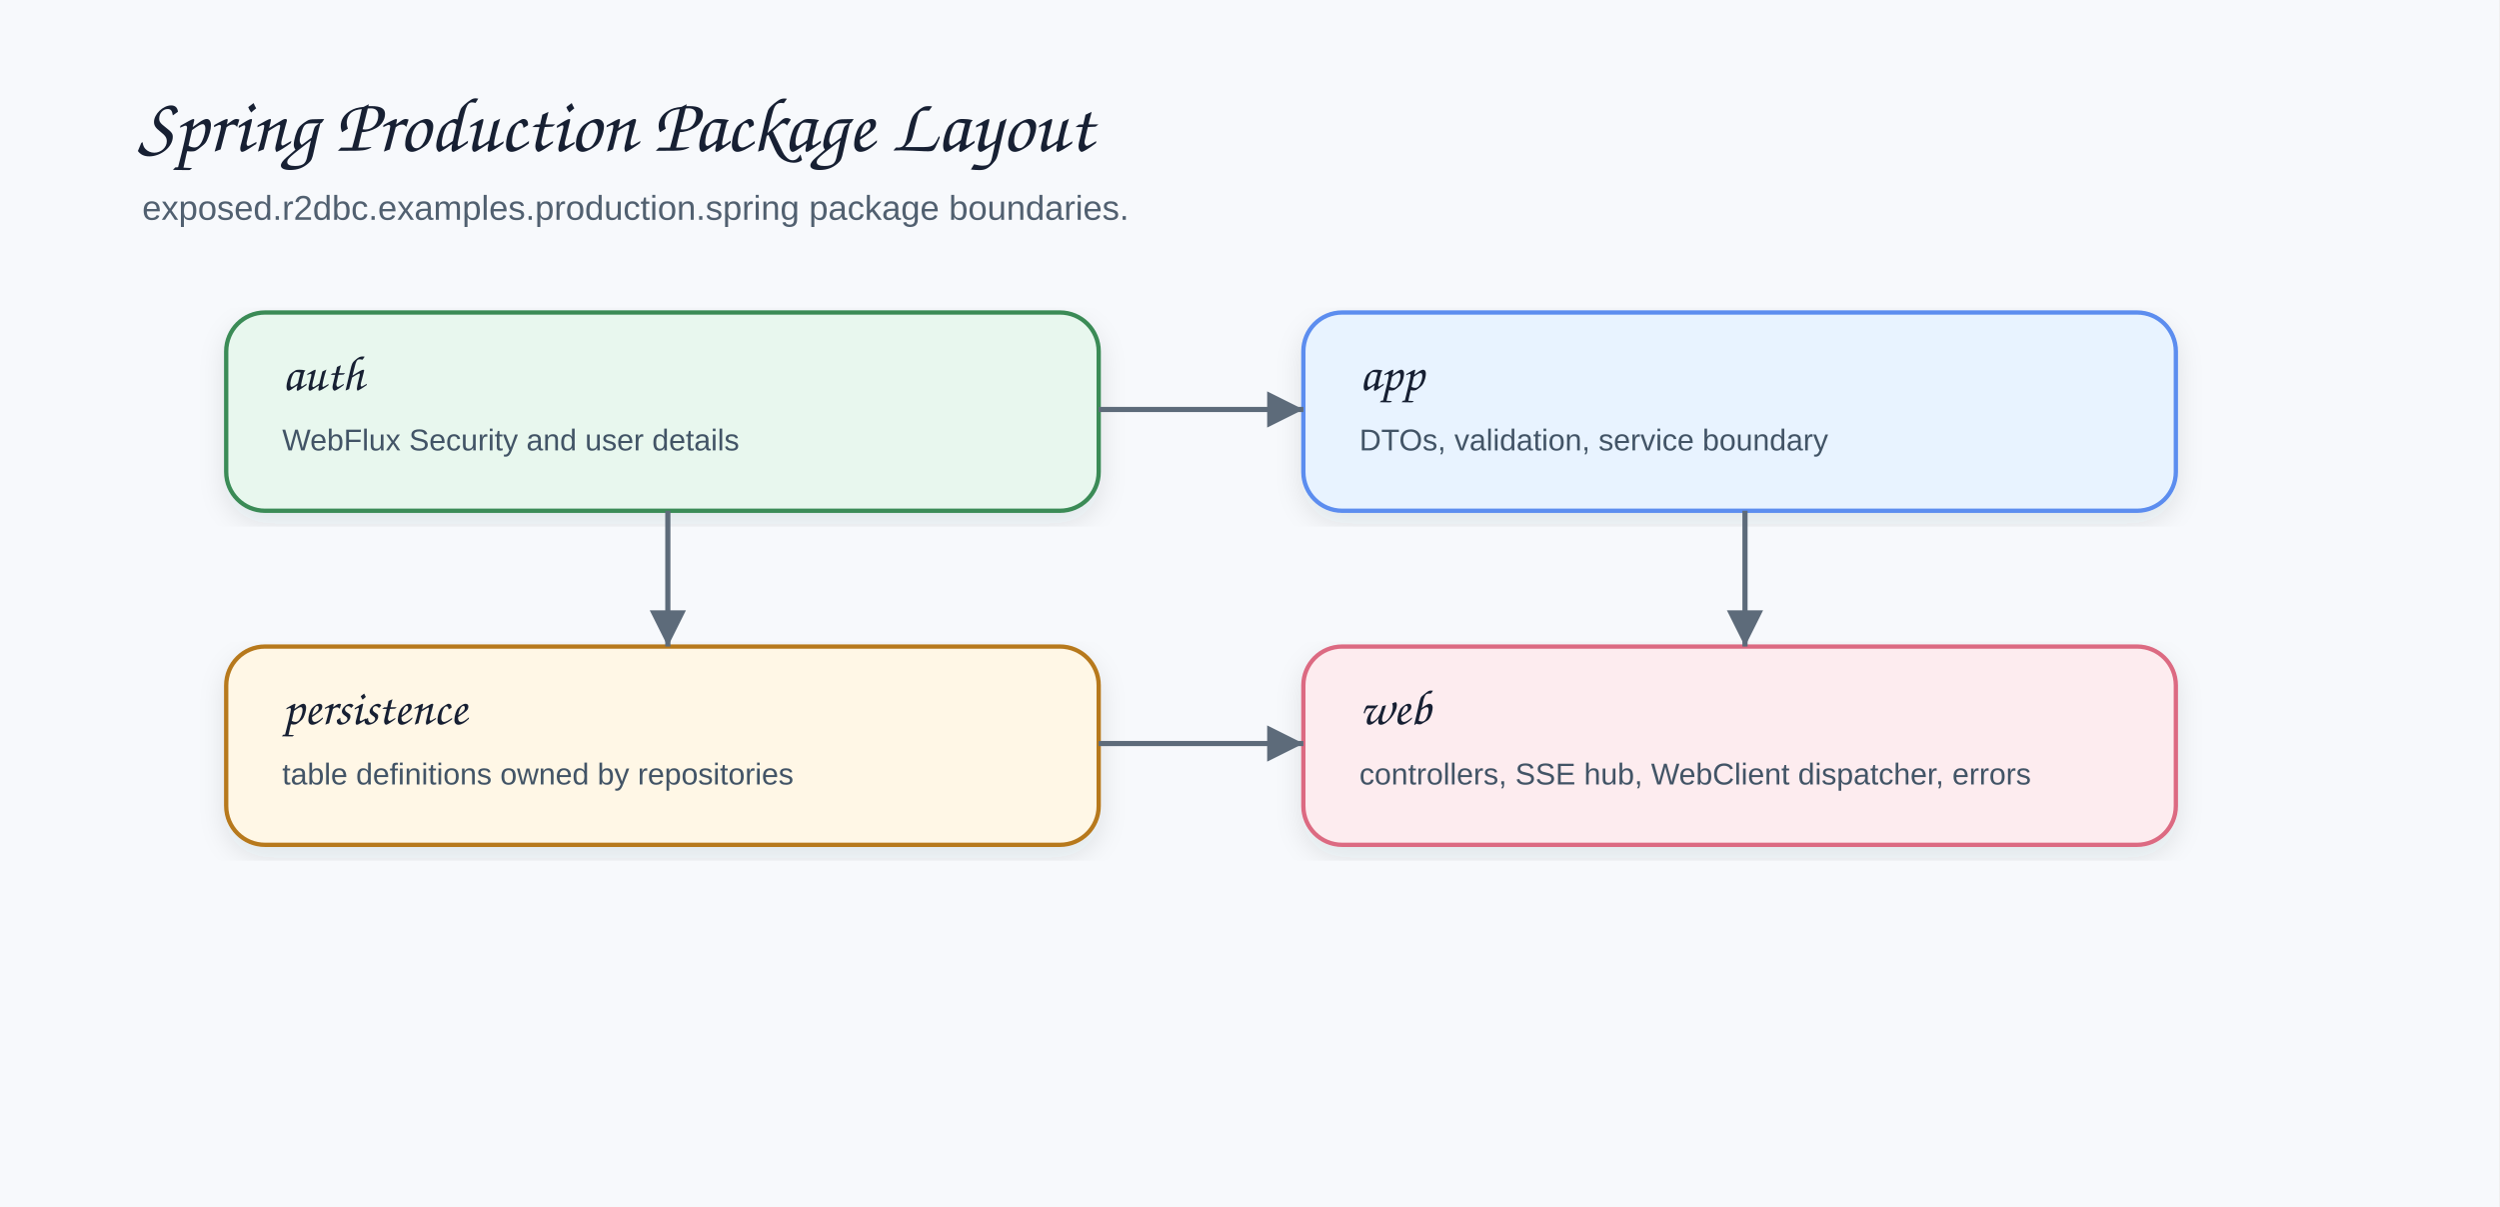
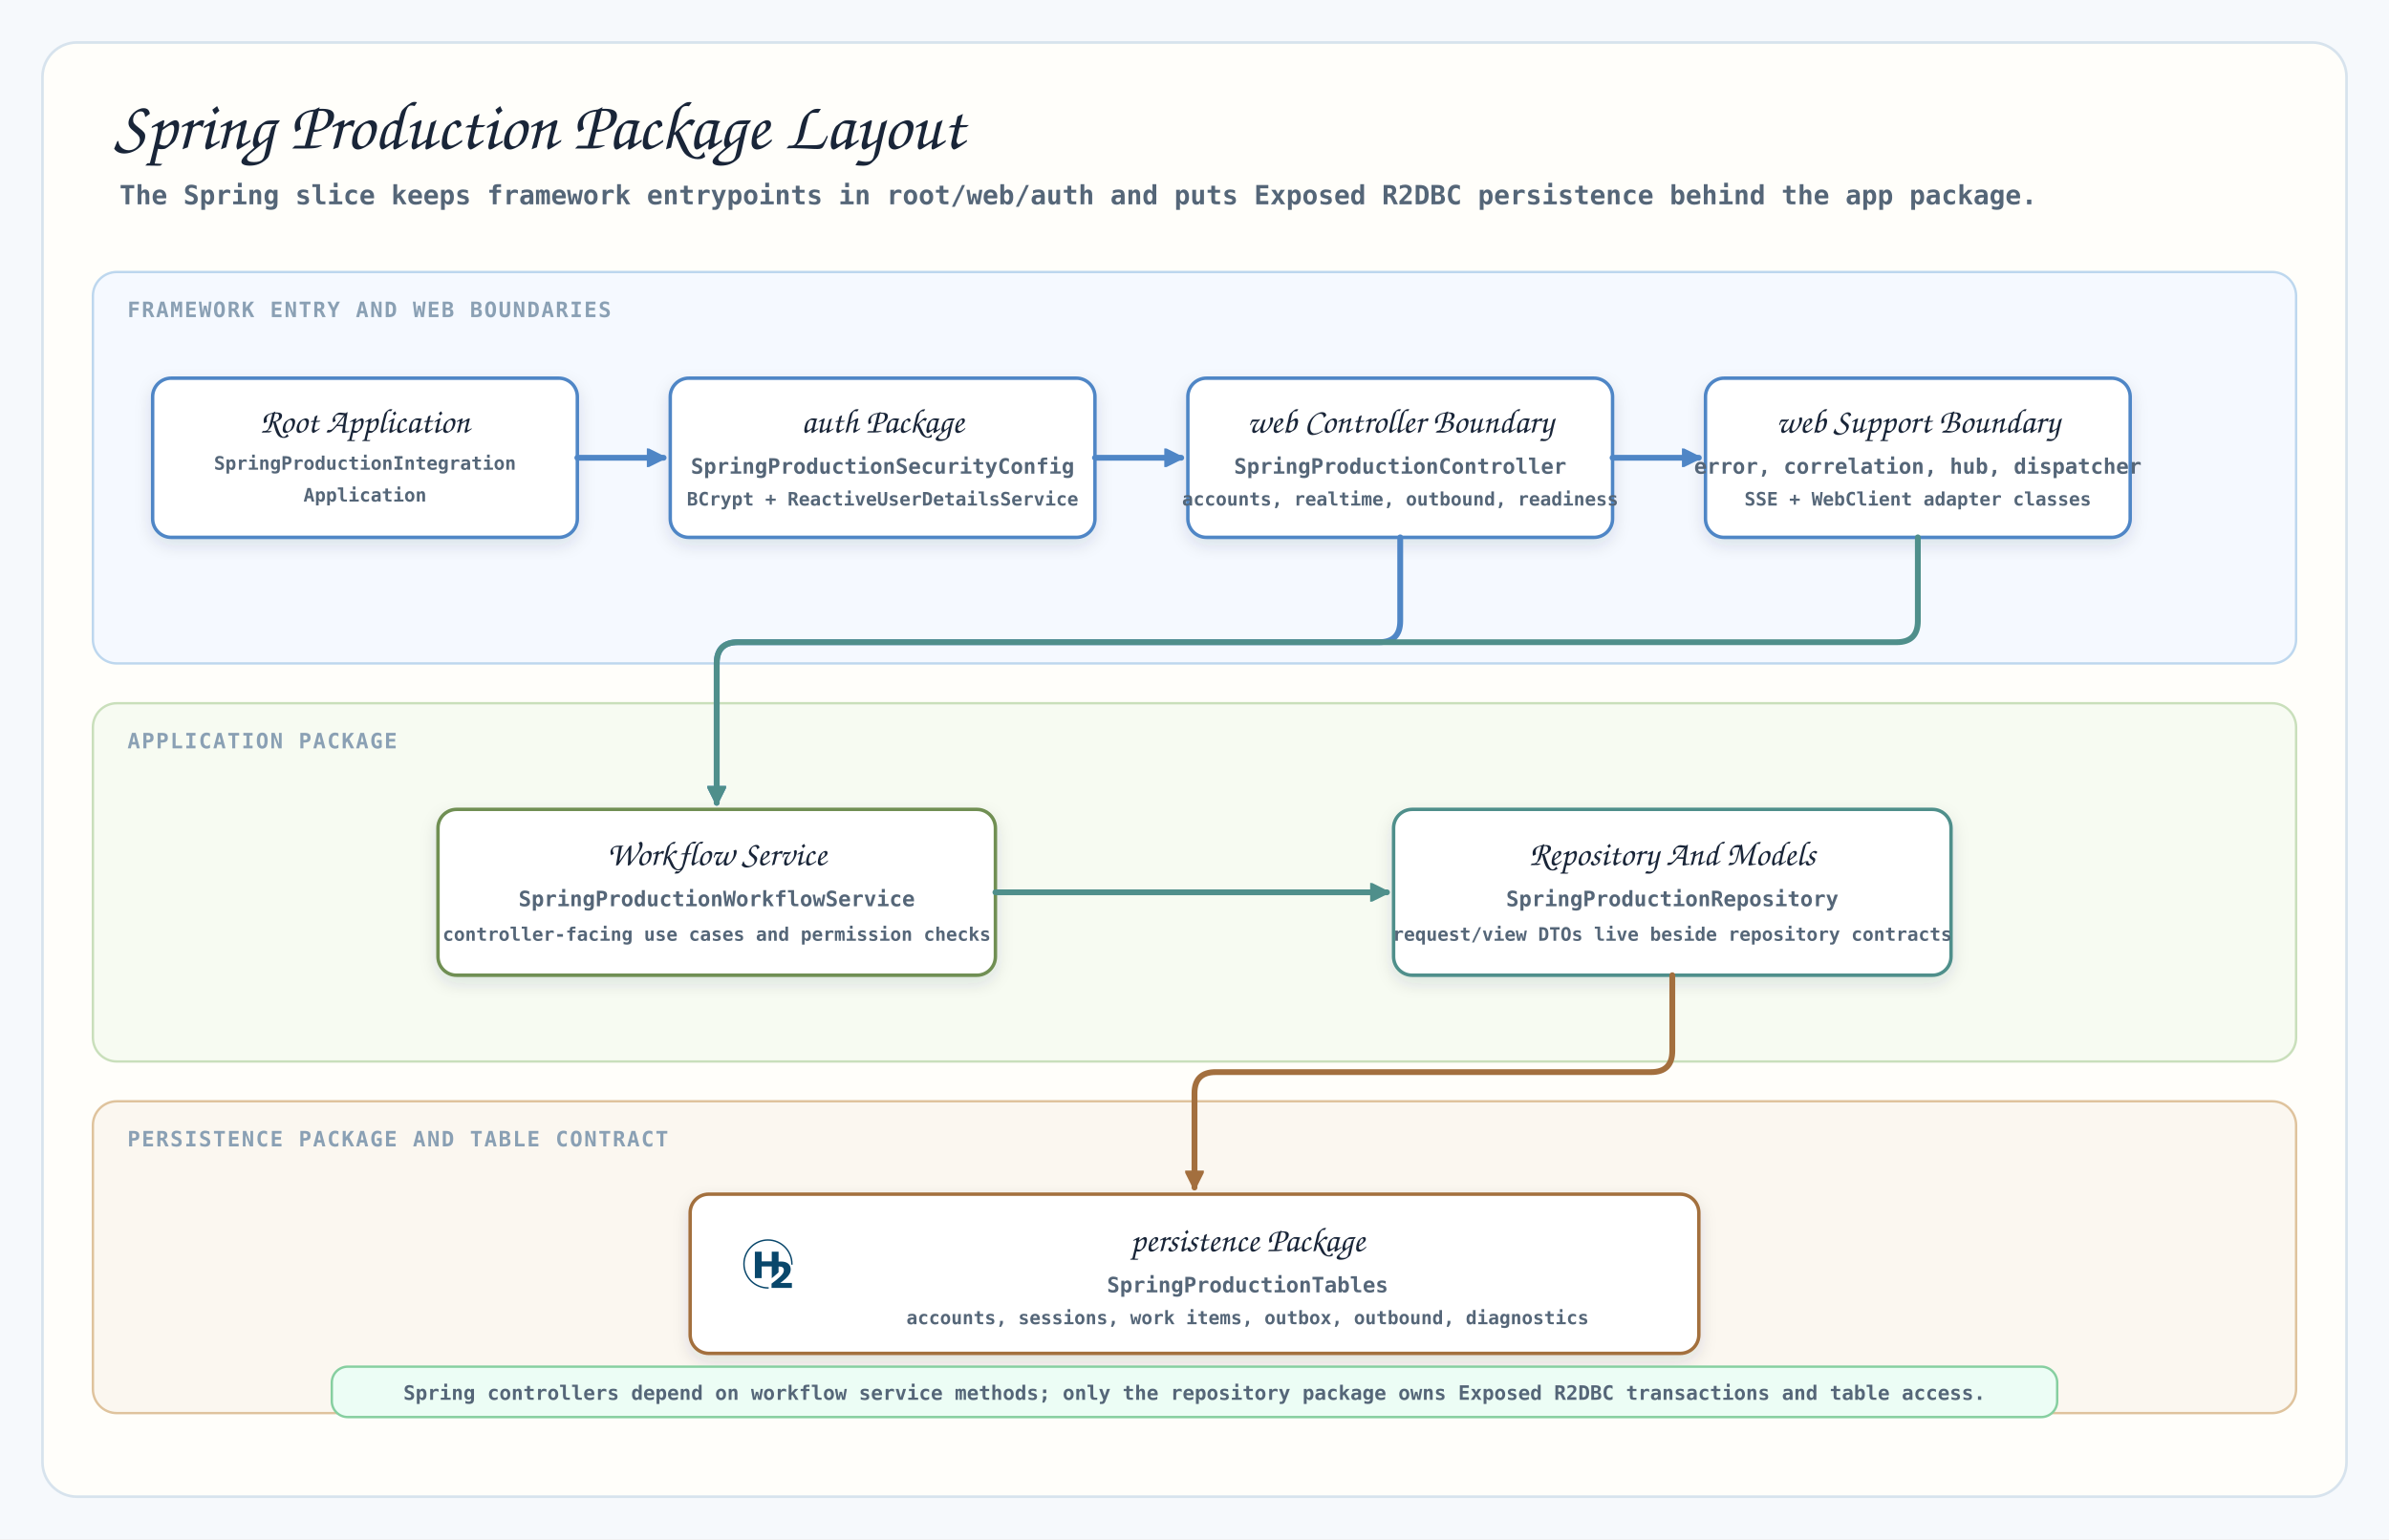
- <svg xmlns="http://www.w3.org/2000/svg" width="1160" height="560" viewBox="0 0 1160 560" role="img" aria-label="Spring Production Package Layout">
+ <svg xmlns="http://www.w3.org/2000/svg" width="1800" height="1160" viewBox="0 0 1800 1160" role="img" aria-label="Spring production package layout">
  <defs>
-     <filter id="shadow" x="-8%" y="-8%" width="116%" height="116%">
-       <feDropShadow dx="0" dy="5" stdDeviation="6" flood-color="#203040" flood-opacity="0.10" />
+     <filter id="softShadow" x="-8%" y="-10%" width="116%" height="124%">
+       <feDropShadow dx="0" dy="5" stdDeviation="6" flood-color="#25384d" flood-opacity="0.12" />
    </filter>
-     <marker id="arrow" markerWidth="9" markerHeight="9" refX="8" refY="4.5" orient="auto" markerUnits="strokeWidth">
-       <path d="M1,1 L8,4.5 L1,8 Z" fill="#5D6B7A" />
+     <marker id="arrowBlue" markerUnits="userSpaceOnUse" markerWidth="14" markerHeight="14" viewBox="0 0 10 10" refX="9" refY="5" orient="auto">
+       <path d="M 0 0 L 10 5 L 0 10 Z" fill="#4f86c6" stroke="#4f86c6" stroke-width="1" stroke-dasharray="none" style="stroke-dasharray:none!important" />
    </marker>
-     <style>.bg{fill:#F7F9FC}.panel{fill:#FFFFFF;stroke:#BCC7D6;stroke-width:2;rx:18;filter:url(#shadow)}.blue{fill:#E8F3FF;stroke:#5B8DEF}.green{fill:#E8F7EE;stroke:#3A8B57}.amber{fill:#FFF7E6;stroke:#B7791F}.pink{fill:#FDECEF;stroke:#DC6B82}.teal{fill:#E9F7F6;stroke:#45A7A1}.title{font-family:"Architects Daughter","Comic Sans MS","Comic Sans",cursive;font-size:36px;fill:#172033;font-weight:400}.subtitle{font-family:"Comic Sans MS","Comic Sans","Comic Neue",Arial,sans-serif;font-size:16px;fill:#516070;font-weight:400}.label{font-family:"Architects Daughter","Comic Sans MS","Comic Sans",cursive;font-size:23px;fill:#172033;font-weight:400}.small{font-family:"Comic Sans MS","Comic Sans","Comic Neue",Arial,sans-serif;font-size:14px;fill:#425466;font-weight:400}.arrow{stroke:#5D6B7A;stroke-width:2.4;fill:none;marker-end:url(#arrow)}</style>
+     <marker id="arrowTeal" markerUnits="userSpaceOnUse" markerWidth="14" markerHeight="14" viewBox="0 0 10 10" refX="9" refY="5" orient="auto">
+       <path d="M 0 0 L 10 5 L 0 10 Z" fill="#4f8f8b" stroke="#4f8f8b" stroke-width="1" stroke-dasharray="none" style="stroke-dasharray:none!important" />
+     </marker>
+     <marker id="arrowAmber" markerUnits="userSpaceOnUse" markerWidth="14" markerHeight="14" viewBox="0 0 10 10" refX="9" refY="5" orient="auto">
+       <path d="M 0 0 L 10 5 L 0 10 Z" fill="#a36f3e" stroke="#a36f3e" stroke-width="1" stroke-dasharray="none" style="stroke-dasharray:none!important" />
+     </marker>
+     <style>
+       .canvas{fill:#f6f9fc}
+       .frame{fill:#fffefa;stroke:#d7e3ed;stroke-width:2}
+       .lane{fill:#f8fbfd;stroke:#d7e3ed;stroke-width:1.8}
+       .laneWeb{fill:#f5f9ff;stroke:#bdd7ee}
+       .laneApp{fill:#f7fbf2;stroke:#c9dfbb}
+       .laneData{fill:#fbf7f0;stroke:#dfc39d}
+       .card{filter:url(#softShadow);stroke-width:2.6}
+       .title{font-family:"Architects Daughter","Comic Sans MS","Comic Sans",cursive;font-size:52px;fill:#192538;font-weight:400}
+       .subtitle,.laneTitle,.body,.foot{font-family:"Comic Mono","Comic Sans MS","Comic Sans",monospace;font-weight:700;fill:#556678}
+       .subtitle{font-size:20px}
+       .laneTitle{font-size:16px;letter-spacing:.07em;fill:#8aa0b4}
+       .cardTitle{font-family:"Architects Daughter","Comic Sans MS","Comic Sans",cursive;font-size:26px;fill:#192538;font-weight:400}
+       .body{font-size:16px}
+       .small{font-size:14px}
+       .foot{font-size:15px}
+       .connector{fill:none;stroke-width:4.4;stroke-linecap:round;stroke-linejoin:round}
+       .blue{stroke:#4f86c6;marker-end:url(#arrowBlue)}
+       .teal{stroke:#4f8f8b;marker-end:url(#arrowTeal)}
+       .amber{stroke:#a36f3e;marker-end:url(#arrowAmber)}
+       .h2Icon path{fill:#09476B}
+     </style>
  </defs>
-   <rect class="bg" width="1160" height="560" />
-   <text x="64" y="70" class="title">Spring Production Package Layout</text>
-   <text x="66" y="102" class="subtitle">exposed.r2dbc.examples.production.spring package boundaries.</text>
-   <rect x="105" y="145" width="405" height="92" class="panel green" />
-   <text x="131" y="181" class="label">auth</text>
-   <text x="131" y="209" class="small">WebFlux Security and user details</text>
-   <rect x="605" y="145" width="405" height="92" class="panel blue" />
-   <text x="631" y="181" class="label">app</text>
-   <text x="631" y="209" class="small">DTOs, validation, service boundary</text>
-   <rect x="105" y="300" width="405" height="92" class="panel amber" />
-   <text x="131" y="336" class="label">persistence</text>
-   <text x="131" y="364" class="small">table definitions owned by repositories</text>
-   <rect x="605" y="300" width="405" height="92" class="panel pink" />
-   <text x="631" y="336" class="label">web</text>
-   <text x="631" y="364" class="small">controllers, SSE hub, WebClient dispatcher, errors</text>
-   <path class="arrow" d="M510 190 H605" />
-   <path class="arrow" d="M310 237 V300" />
-   <path class="arrow" d="M810 237 V300" />
-   <path class="arrow" d="M510 345 H605" />
+   <rect class="canvas" width="1800" height="1160" />
+   <rect class="frame" x="32" y="32" width="1736" height="1096" rx="26" />
+   <text class="title" x="86" y="112">Spring Production Package Layout</text>
+   <text class="subtitle" x="90" y="154">The Spring slice keeps framework entrypoints in root/web/auth and puts Exposed R2DBC persistence behind the app package.</text>
+   <rect class="lane laneWeb" x="70" y="205" width="1660" height="295" rx="18" />
+   <text class="laneTitle" x="96" y="239">FRAMEWORK ENTRY AND WEB BOUNDARIES</text>
+   <rect class="lane laneApp" x="70" y="530" width="1660" height="270" rx="18" />
+   <text class="laneTitle" x="96" y="564">APPLICATION PACKAGE</text>
+   <rect class="lane laneData" x="70" y="830" width="1660" height="235" rx="18" />
+   <text class="laneTitle" x="96" y="864">PERSISTENCE PACKAGE AND TABLE CONTRACT</text>
+   <g data-card="Root application">
+     <rect class="card" x="115" y="285" width="320" height="120" rx="14" fill="#ffffff" stroke="#4f86c6" />
+     <text class="cardTitle" x="275" y="326" text-anchor="middle">Root Application</text>
+     <text class="body small" x="275" y="354" text-anchor="middle">SpringProductionIntegration</text>
+     <text class="body small" x="275" y="378" text-anchor="middle">Application</text>
+   </g>
+   <g data-card="Auth package">
+     <rect class="card" x="505" y="285" width="320" height="120" rx="14" fill="#ffffff" stroke="#4f86c6" />
+     <text class="cardTitle" x="665" y="326" text-anchor="middle">auth Package</text>
+     <text class="body" x="665" y="357" text-anchor="middle">SpringProductionSecurityConfig</text>
+     <text class="body small" x="665" y="381" text-anchor="middle">BCrypt + ReactiveUserDetailsService</text>
+   </g>
+   <g data-card="Web controller package">
+     <rect class="card" x="895" y="285" width="320" height="120" rx="14" fill="#ffffff" stroke="#4f86c6" />
+     <text class="cardTitle" x="1055" y="326" text-anchor="middle">web Controller Boundary</text>
+     <text class="body" x="1055" y="357" text-anchor="middle">SpringProductionController</text>
+     <text class="body small" x="1055" y="381" text-anchor="middle">accounts, realtime, outbound, readiness</text>
+   </g>
+   <g data-card="Web support package">
+     <rect class="card" x="1285" y="285" width="320" height="120" rx="14" fill="#ffffff" stroke="#4f86c6" />
+     <text class="cardTitle" x="1445" y="326" text-anchor="middle">web Support Boundary</text>
+     <text class="body" x="1445" y="357" text-anchor="middle">error, correlation, hub, dispatcher</text>
+     <text class="body small" x="1445" y="381" text-anchor="middle">SSE + WebClient adapter classes</text>
+   </g>
+   <g data-card="Workflow service">
+     <rect class="card" x="330" y="610" width="420" height="125" rx="14" fill="#ffffff" stroke="#6f8f52" />
+     <text class="cardTitle" x="540" y="652" text-anchor="middle">Workflow Service</text>
+     <text class="body" x="540" y="683" text-anchor="middle">SpringProductionWorkflowService</text>
+     <text class="body small" x="540" y="709" text-anchor="middle">controller-facing use cases and permission checks</text>
+   </g>
+   <g data-card="Repository and models">
+     <rect class="card" x="1050" y="610" width="420" height="125" rx="14" fill="#ffffff" stroke="#4f8f8b" />
+     <text class="cardTitle" x="1260" y="652" text-anchor="middle">Repository And Models</text>
+     <text class="body" x="1260" y="683" text-anchor="middle">SpringProductionRepository</text>
+     <text class="body small" x="1260" y="709" text-anchor="middle">request/view DTOs live beside repository contracts</text>
+   </g>
+   <g data-card="Persistence tables">
+     <rect class="card" x="520" y="900" width="760" height="120" rx="14" fill="#ffffff" stroke="#a36f3e" />
+     <g class="h2Icon" data-bluetape4k-icon="database/h2.svg" transform="translate(560 934) scale(1.55)">
+       <path d="M17.17 13.27c.14-.015.28-.023.416-.023.7 0 1.228.159 1.599.469.37.314.555.756.555 1.334a2.861 2.861 0 0 1-.43 1.455c-.291.492-.775 1.066-1.46 1.727-.453.446-1.061.976-1.821 1.592a48.02 48.02 0 0 1-2.275 1.742v2.083h9.895V21.24H17.99c.219-.159.59-.435 1.11-.832.519-.4 1.033-.835 1.55-1.311.817-.76 1.425-1.5 1.822-2.215a4.624 4.624 0 0 0 .597-2.268c0-1.213-.416-2.154-1.247-2.815-.828-.662-2.033-.994-3.613-.994-.344 0-.692.015-1.036.049V6.04H13.86v4.701H8.965V6.04H5.65v12.846h3.315v-5.661h4.89v5.661h.039c.31-.242.623-.487.933-.74a28.564 28.564 0 0 0 1.826-1.588 14.854 14.854 0 0 0 .517-.529zM12.011 23.3A11.327 11.327 0 0 1 .7 11.99 11.305 11.305 0 0 1 12.011.699a11.286 11.286 0 0 1 11.29 11.29v.351H24v-.351A11.985 11.985 0 0 0 12.011 0 12.008 12.008 0 0 0 0 11.989 12.026 12.026 0 0 0 12.011 24h.352v-.7z" />
+     </g>
+     <text class="cardTitle" x="940" y="943" text-anchor="middle">persistence Package</text>
+     <text class="body" x="940" y="974" text-anchor="middle">SpringProductionTables</text>
+     <text class="body small" x="940" y="998" text-anchor="middle">accounts, sessions, work items, outbox, outbound, diagnostics</text>
+   </g>
+   <path class="connector blue" data-connector="root-auth" d="M 435 345 L 500 345" />
+   <path class="connector blue" data-connector="auth-controller" d="M 825 345 L 890 345" />
+   <path class="connector blue" data-connector="controller-web-support" d="M 1215 345 L 1280 345" />
+   <path class="connector blue" data-connector="controller-service" d="M 1055 405 L 1055 468 Q 1055 484 1039 484 L 556 484 Q 540 484 540 500 L 540 605" />
+   <path class="connector teal" data-connector="web-support-service" d="M 1445 405 L 1445 468 Q 1445 484 1429 484 L 556 484 Q 540 484 540 500 L 540 605" />
+   <path class="connector teal" data-connector="service-repository" d="M 750 672.5 L 1045 672.5" />
+   <path class="connector amber" data-connector="repository-tables" d="M 1260 735 L 1260 792 Q 1260 808 1244 808 L 916 808 Q 900 808 900 824 L 900 895" />
+   <rect x="250" y="1030" width="1300" height="38" rx="12" fill="#ecfdf5" stroke="#86cfa0" stroke-width="1.8" />
+   <text class="foot" x="900" y="1055" text-anchor="middle">Spring controllers depend on workflow service methods; only the repository package owns Exposed R2DBC transactions and table access.</text>
</svg>
